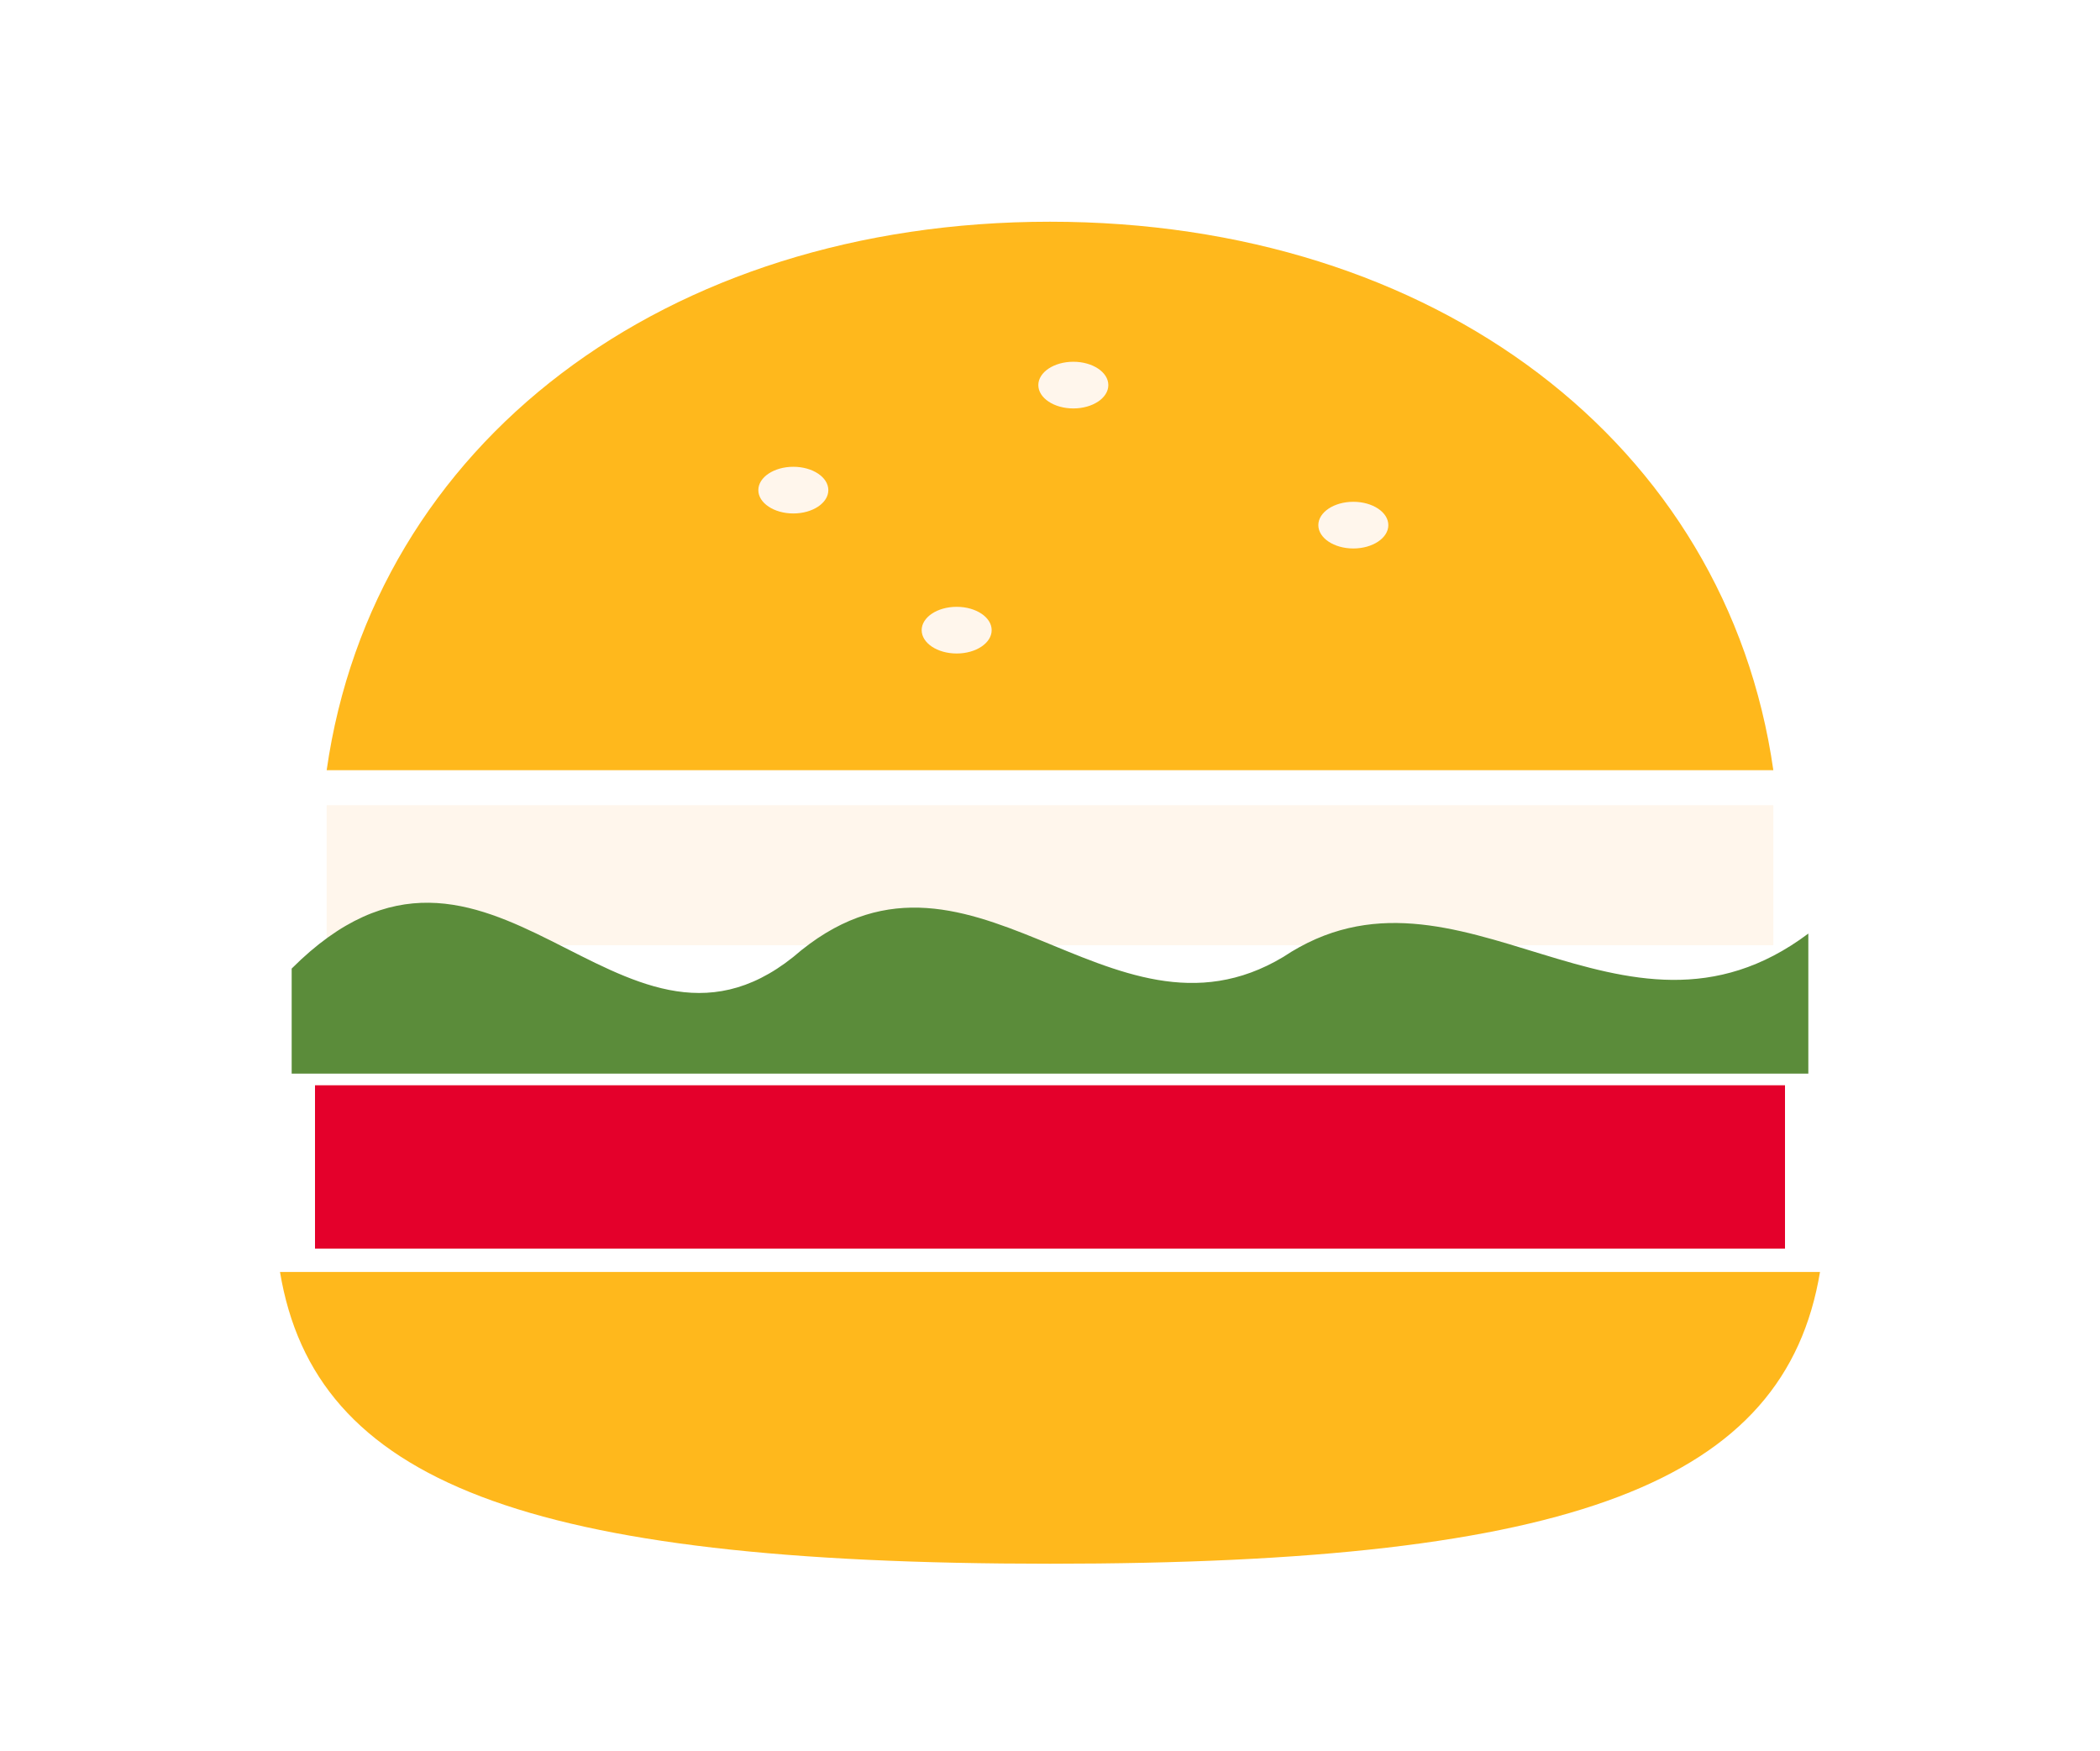
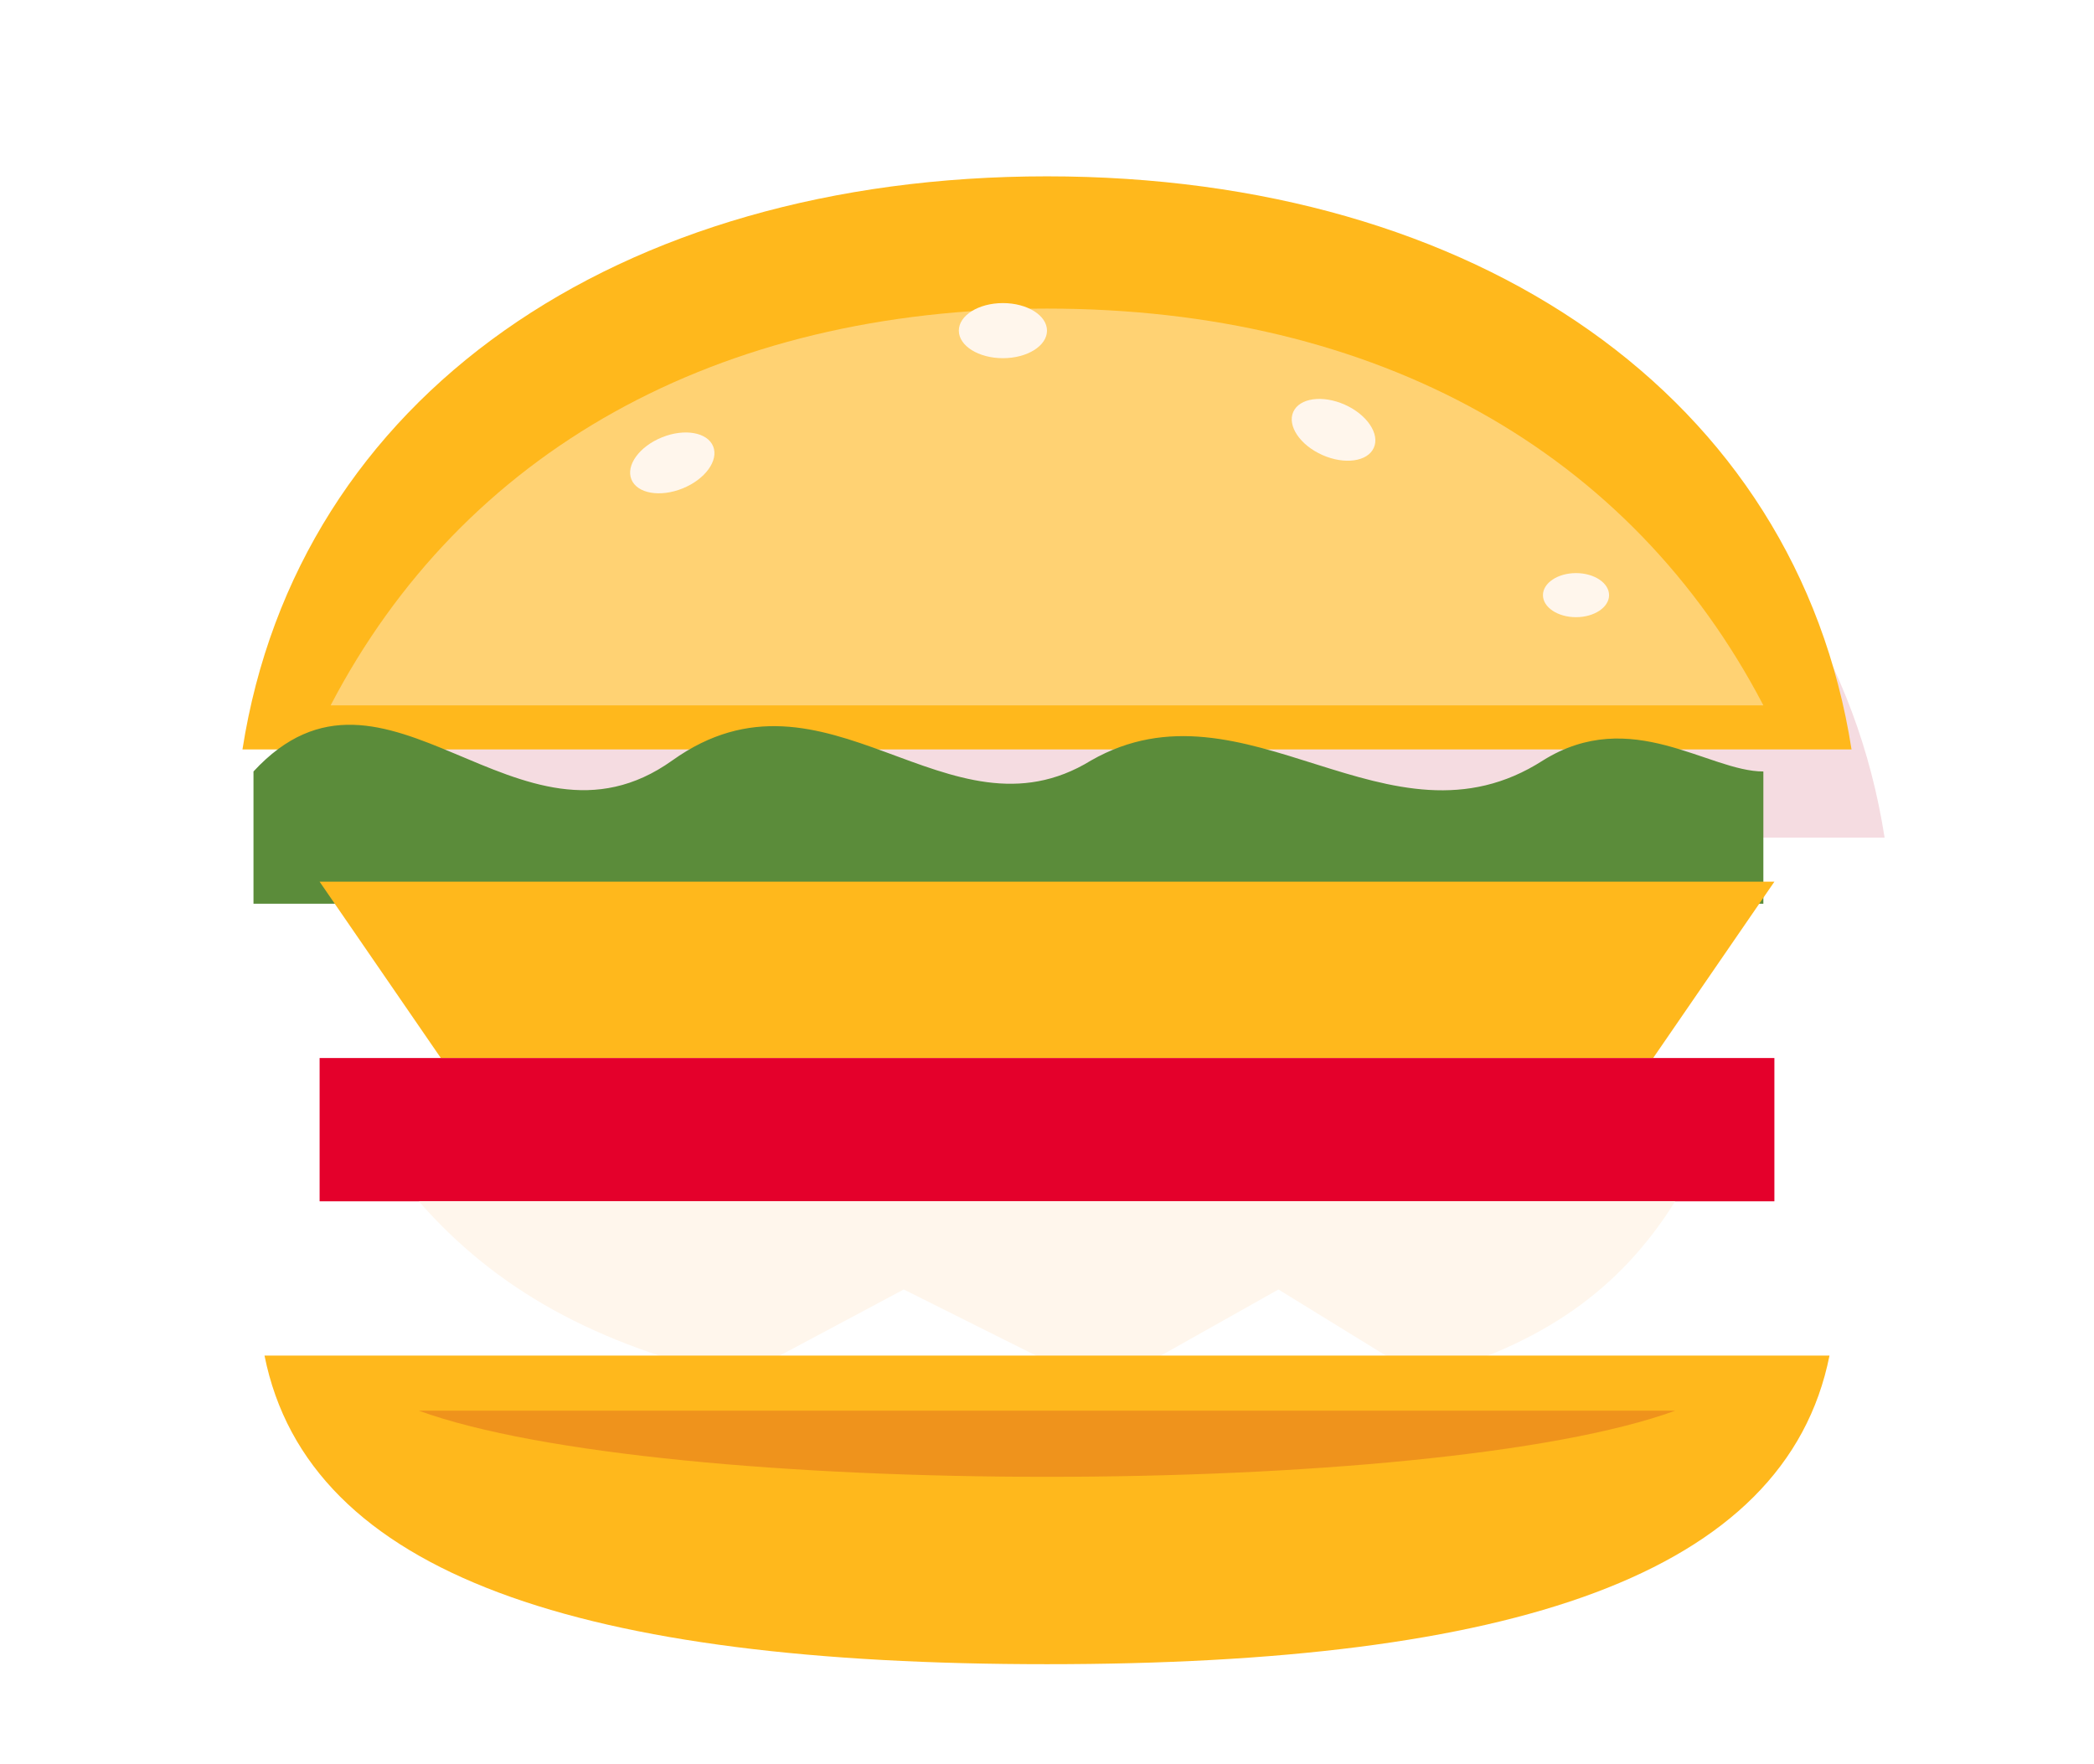
- <svg xmlns="http://www.w3.org/2000/svg" viewBox="0 0 180 150" role="img" aria-labelledby="title">
-   <path fill="#ffb81c" d="M28 66c4-28 29-47 62-47s58 19 62 47H28Z" />
-   <path fill="#fff6ec" d="M28 69h124v12H28z" />
-   <path fill="#5b8c3a" d="M25 83c17-17 28 11 43-1 15-13 27 9 42 0 15-10 29 10 45-2v12H25V83Z" />
-   <path fill="#e4002b" d="M27 93h126v14H27z" />
-   <path fill="#ffb81c" d="M24 109h132c-3 18-21 25-66 25s-63-7-66-25Z" />
+ <svg xmlns="http://www.w3.org/2000/svg" viewBox="0 0 190 160" role="img" aria-labelledby="title">
+   <path fill="#b30022" opacity=".14" d="M22 71c5-32 34-52 73-52s68 20 73 52H22Z" transform="translate(3 5)" />
+   <path fill="#ffb81c" d="M22 68c5-32 34-52 73-52s68 20 73 52H22Z" />
+   <path fill="#fff6ec" d="M30 64c12-23 35-36 65-36s53 13 65 36H30Z" opacity=".42" />
  <g fill="#fff6ec">
-     <ellipse cx="68" cy="42" rx="3" ry="2" />
-     <ellipse cx="92" cy="33" rx="3" ry="2" />
-     <ellipse cx="116" cy="45" rx="3" ry="2" />
-     <ellipse cx="82" cy="54" rx="3" ry="2" />
+     <ellipse cx="61" cy="42" rx="4" ry="2.5" transform="rotate(-22 61 42)" />
+     <ellipse cx="91" cy="30" rx="4" ry="2.5" />
+     <ellipse cx="121" cy="39" rx="4" ry="2.5" transform="rotate(24 121 39)" />
+     <ellipse cx="143" cy="54" rx="3" ry="2" />
  </g>
+   <path fill="#5b8c3a" d="M23 70c12-13 24 9 38-1 14-10 25 8 38 0 14-8 27 9 41 0 8-5 15 1 20 1v12H23V70Z" />
+   <path fill="#ffb81c" d="m29 80 132 0-11 16H40L29 80Z" />
+   <path fill="#e4002b" d="M29 96h132v13H29z" />
+   <path fill="#fff6ec" d="M38 109h114c-5 8-12 13-23 16l-13-8-16 9-18-9-15 8c-13-3-22-8-29-16Z" />
+   <path fill="#ffb81c" d="M24 123h142c-4 20-29 28-71 28s-67-8-71-28Z" />
+   <path fill="#b30022" d="M38 128c22 8 92 8 114 0" fill-opacity=".2" />
</svg>
